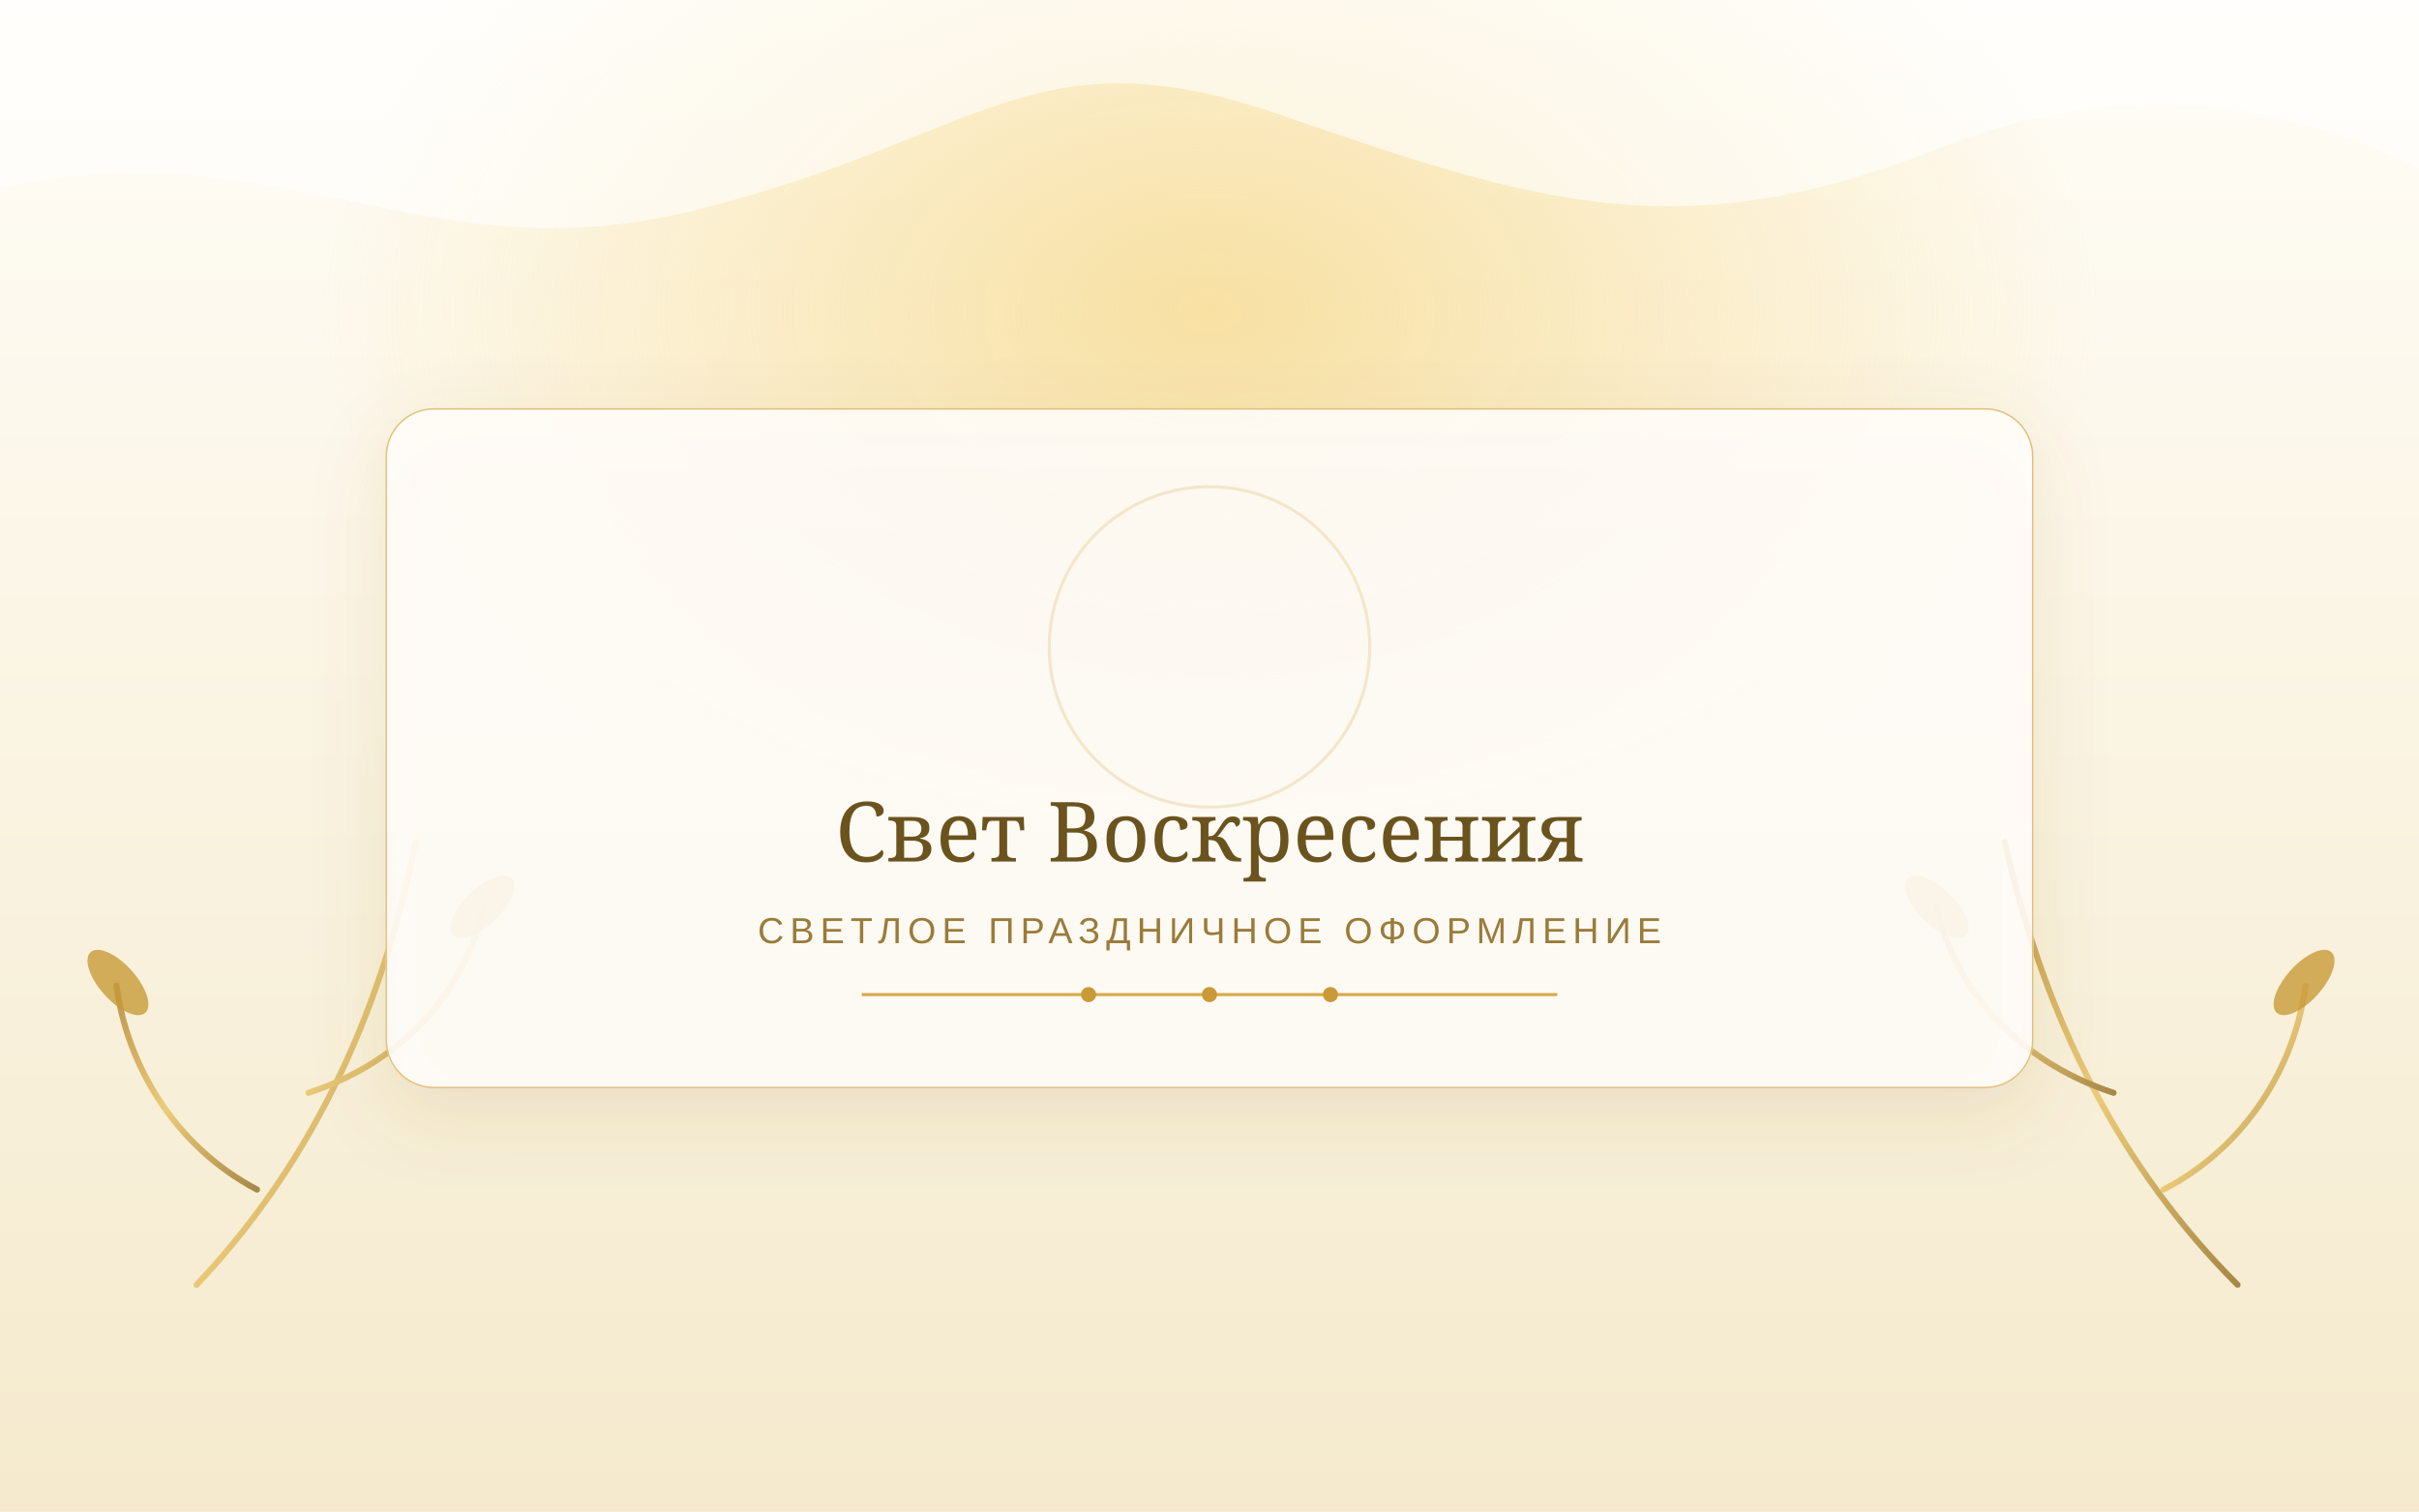
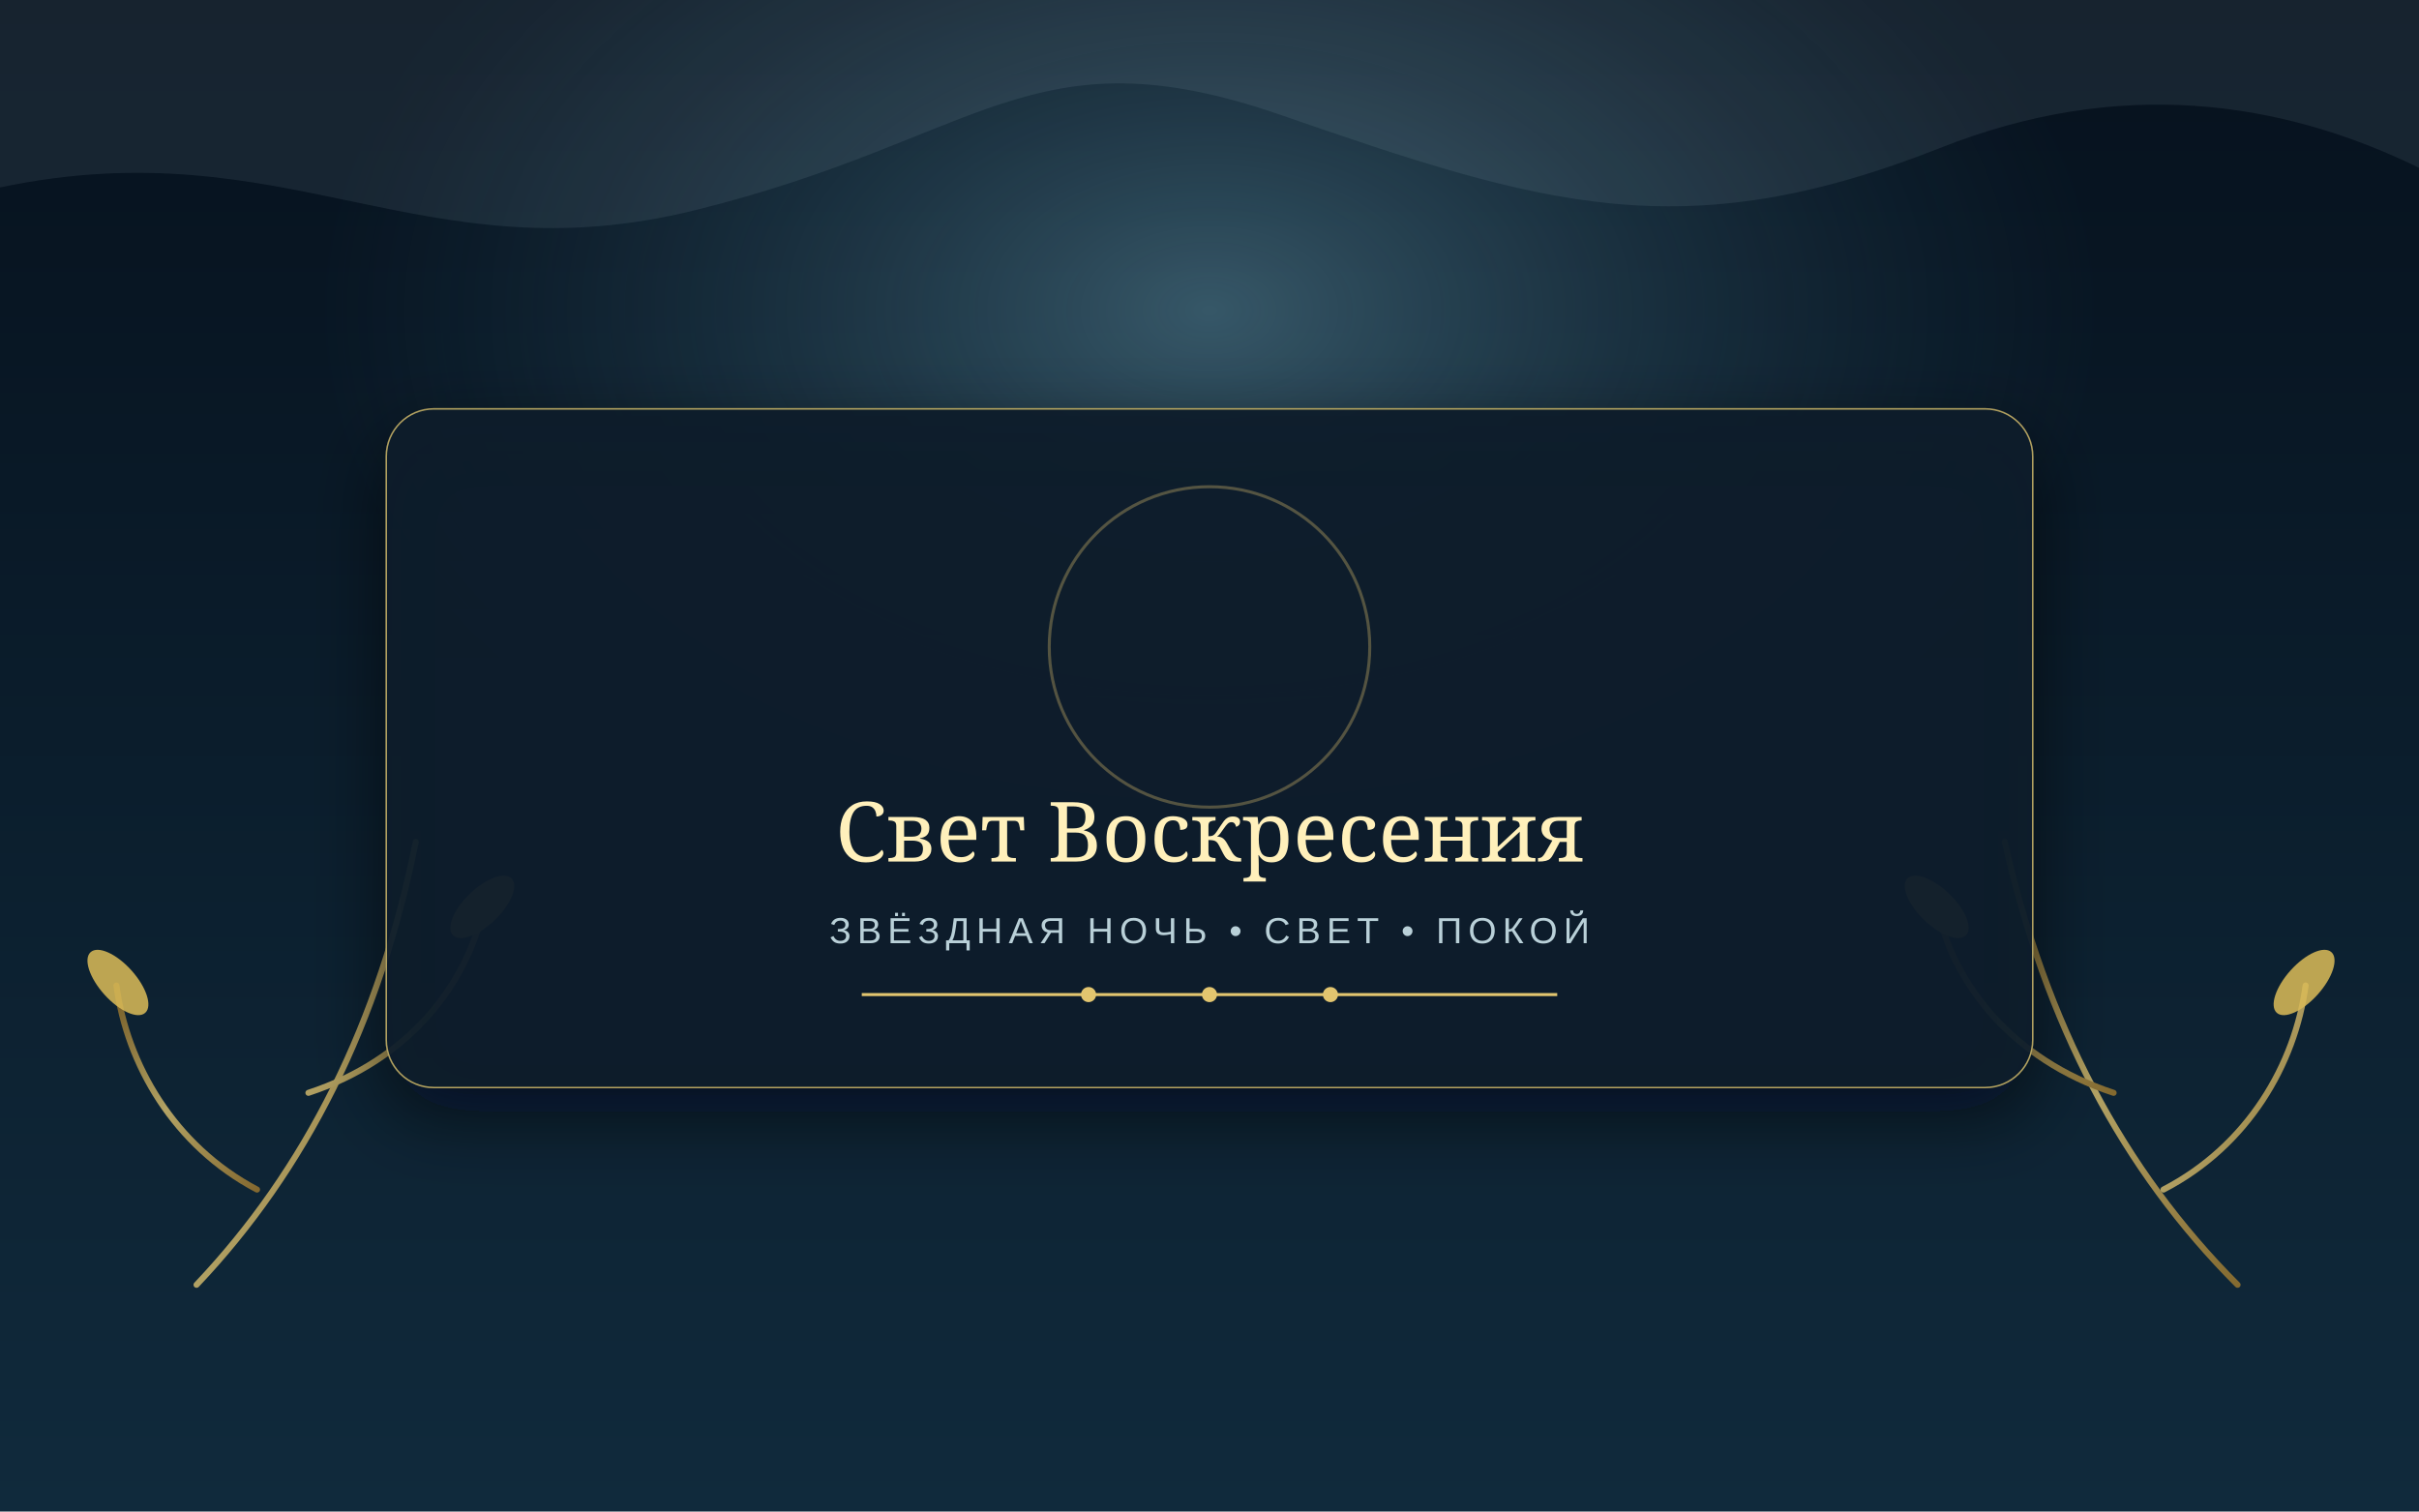
<svg xmlns="http://www.w3.org/2000/svg" width="1600" height="1000" viewBox="0 0 1600 1000" fill="none">
  <defs>
    <linearGradient id="background" x1="800" y1="0" x2="800" y2="1000" gradientUnits="userSpaceOnUse">
-       <stop stop-color="#FFFDF7" />
-       <stop offset="1" stop-color="#F5EACD" />
+       <stop stop-color="#06111D" />
+       <stop offset="1" stop-color="#102A3C" />
    </linearGradient>
    <radialGradient id="sun" cx="0" cy="0" r="1" gradientTransform="translate(800 205) rotate(90) scale(390 590)" gradientUnits="userSpaceOnUse">
-       <stop stop-color="#F6D98C" stop-opacity=".78" />
-       <stop offset="1" stop-color="#F6D98C" stop-opacity="0" />
+       <stop stop-color="#6DA4B8" stop-opacity=".46" />
+       <stop offset="1" stop-color="#315C72" stop-opacity="0" />
    </radialGradient>
    <linearGradient id="gold" x1="0" y1="0" x2="1" y2="1">
-       <stop stop-color="#A77217" />
-       <stop offset=".48" stop-color="#E7BD55" />
-       <stop offset="1" stop-color="#89600F" />
+       <stop stop-color="#9B7222" />
+       <stop offset=".48" stop-color="#F2D377" />
+       <stop offset="1" stop-color="#B1842E" />
    </linearGradient>
    <filter id="shadow" x="-20%" y="-20%" width="140%" height="140%">
-       <feDropShadow dx="0" dy="18" stdDeviation="25" flood-color="#8F6A27" flood-opacity=".14" />
+       <feDropShadow dx="0" dy="18" stdDeviation="25" flood-color="#000814" flood-opacity=".62" />
    </filter>
  </defs>
  <rect width="1600" height="1000" fill="url(#background)" />
  <rect width="1600" height="640" fill="url(#sun)" />
-   <path d="M0 124C190 84 279 184 460 139C650 92 682 19 847 76C1020 136 1113 165 1283 98C1401 51 1508 66 1600 111V0H0V124Z" fill="#FFF" fill-opacity=".6" />
+   <path d="M0 124C190 84 279 184 460 139C650 92 682 19 847 76C1020 136 1113 165 1283 98C1401 51 1508 66 1600 111V0H0V124Z" fill="#DDF5FF" fill-opacity=".08" />
  <g stroke="url(#gold)" stroke-width="4" stroke-linecap="round" opacity=".72">
    <path d="M130 850C202 774 251 677 275 557" />
    <path d="M170 787C115 758 84 704 77 652" />
    <path d="M204 723C271 701 309 651 320 600" />
    <path d="M1480 850C1404 774 1353 677 1326 557" />
    <path d="M1431 787C1487 758 1518 704 1525 652" />
    <path d="M1398 723C1331 701 1292 651 1281 600" />
  </g>
-   <g fill="#C79935" opacity=".78">
+   <g fill="#D9B957" opacity=".86">
    <ellipse cx="78" cy="650" rx="12" ry="27" transform="rotate(-42 78 650)" />
    <ellipse cx="319" cy="600" rx="12" ry="27" transform="rotate(46 319 600)" />
    <ellipse cx="1524" cy="650" rx="12" ry="27" transform="rotate(42 1524 650)" />
    <ellipse cx="1281" cy="600" rx="12" ry="27" transform="rotate(-46 1281 600)" />
  </g>
  <g filter="url(#shadow)">
-     <rect x="255" y="270" width="1090" height="450" rx="32" fill="#FFFDF8" fill-opacity=".9" />
-     <rect x="255.5" y="270.5" width="1089" height="449" rx="31.5" stroke="#D5AA49" stroke-opacity=".7" />
+     <rect x="255" y="270" width="1090" height="450" rx="32" fill="#0A1D2B" fill-opacity=".92" />
+     <rect x="255.5" y="270.5" width="1089" height="449" rx="31.5" stroke="#E2C56F" stroke-opacity=".78" />
  </g>
  <g stroke="url(#gold)" stroke-width="11" stroke-linecap="round">
    <path d="M800 355V499" />
    <path d="M744 408H856" />
  </g>
-   <circle cx="800" cy="428" r="106" stroke="#D7AE54" stroke-opacity=".25" stroke-width="2" />
-   <text x="800" y="570" fill="#6B531E" font-family="Georgia, serif" font-size="55" text-anchor="middle">Свет Воскресения</text>
-   <text x="800" y="624" fill="#9A7B39" font-family="Arial, sans-serif" font-size="24" letter-spacing="4" text-anchor="middle">СВЕТЛОЕ ПРАЗДНИЧНОЕ ОФОРМЛЕНИЕ</text>
-   <path d="M570 658H1030" stroke="#D5AA49" stroke-width="2" />
-   <g fill="#C99A36">
+   <circle cx="800" cy="428" r="106" stroke="#E8CA72" stroke-opacity=".32" stroke-width="2" />
+   <text x="800" y="570" fill="#FFF0BB" font-family="Georgia, serif" font-size="55" text-anchor="middle">Свет Воскресения</text>
+   <text x="800" y="624" fill="#B9D0D8" font-family="Arial, sans-serif" font-size="24" letter-spacing="4" text-anchor="middle">ЗВЁЗДНАЯ НОЧЬ • СВЕТ • ПОКОЙ</text>
+   <path d="M570 658H1030" stroke="#E2C56F" stroke-width="2" />
+   <g fill="#E2C56F">
    <circle cx="720" cy="658" r="5" />
    <circle cx="800" cy="658" r="5" />
    <circle cx="880" cy="658" r="5" />
  </g>
</svg>
